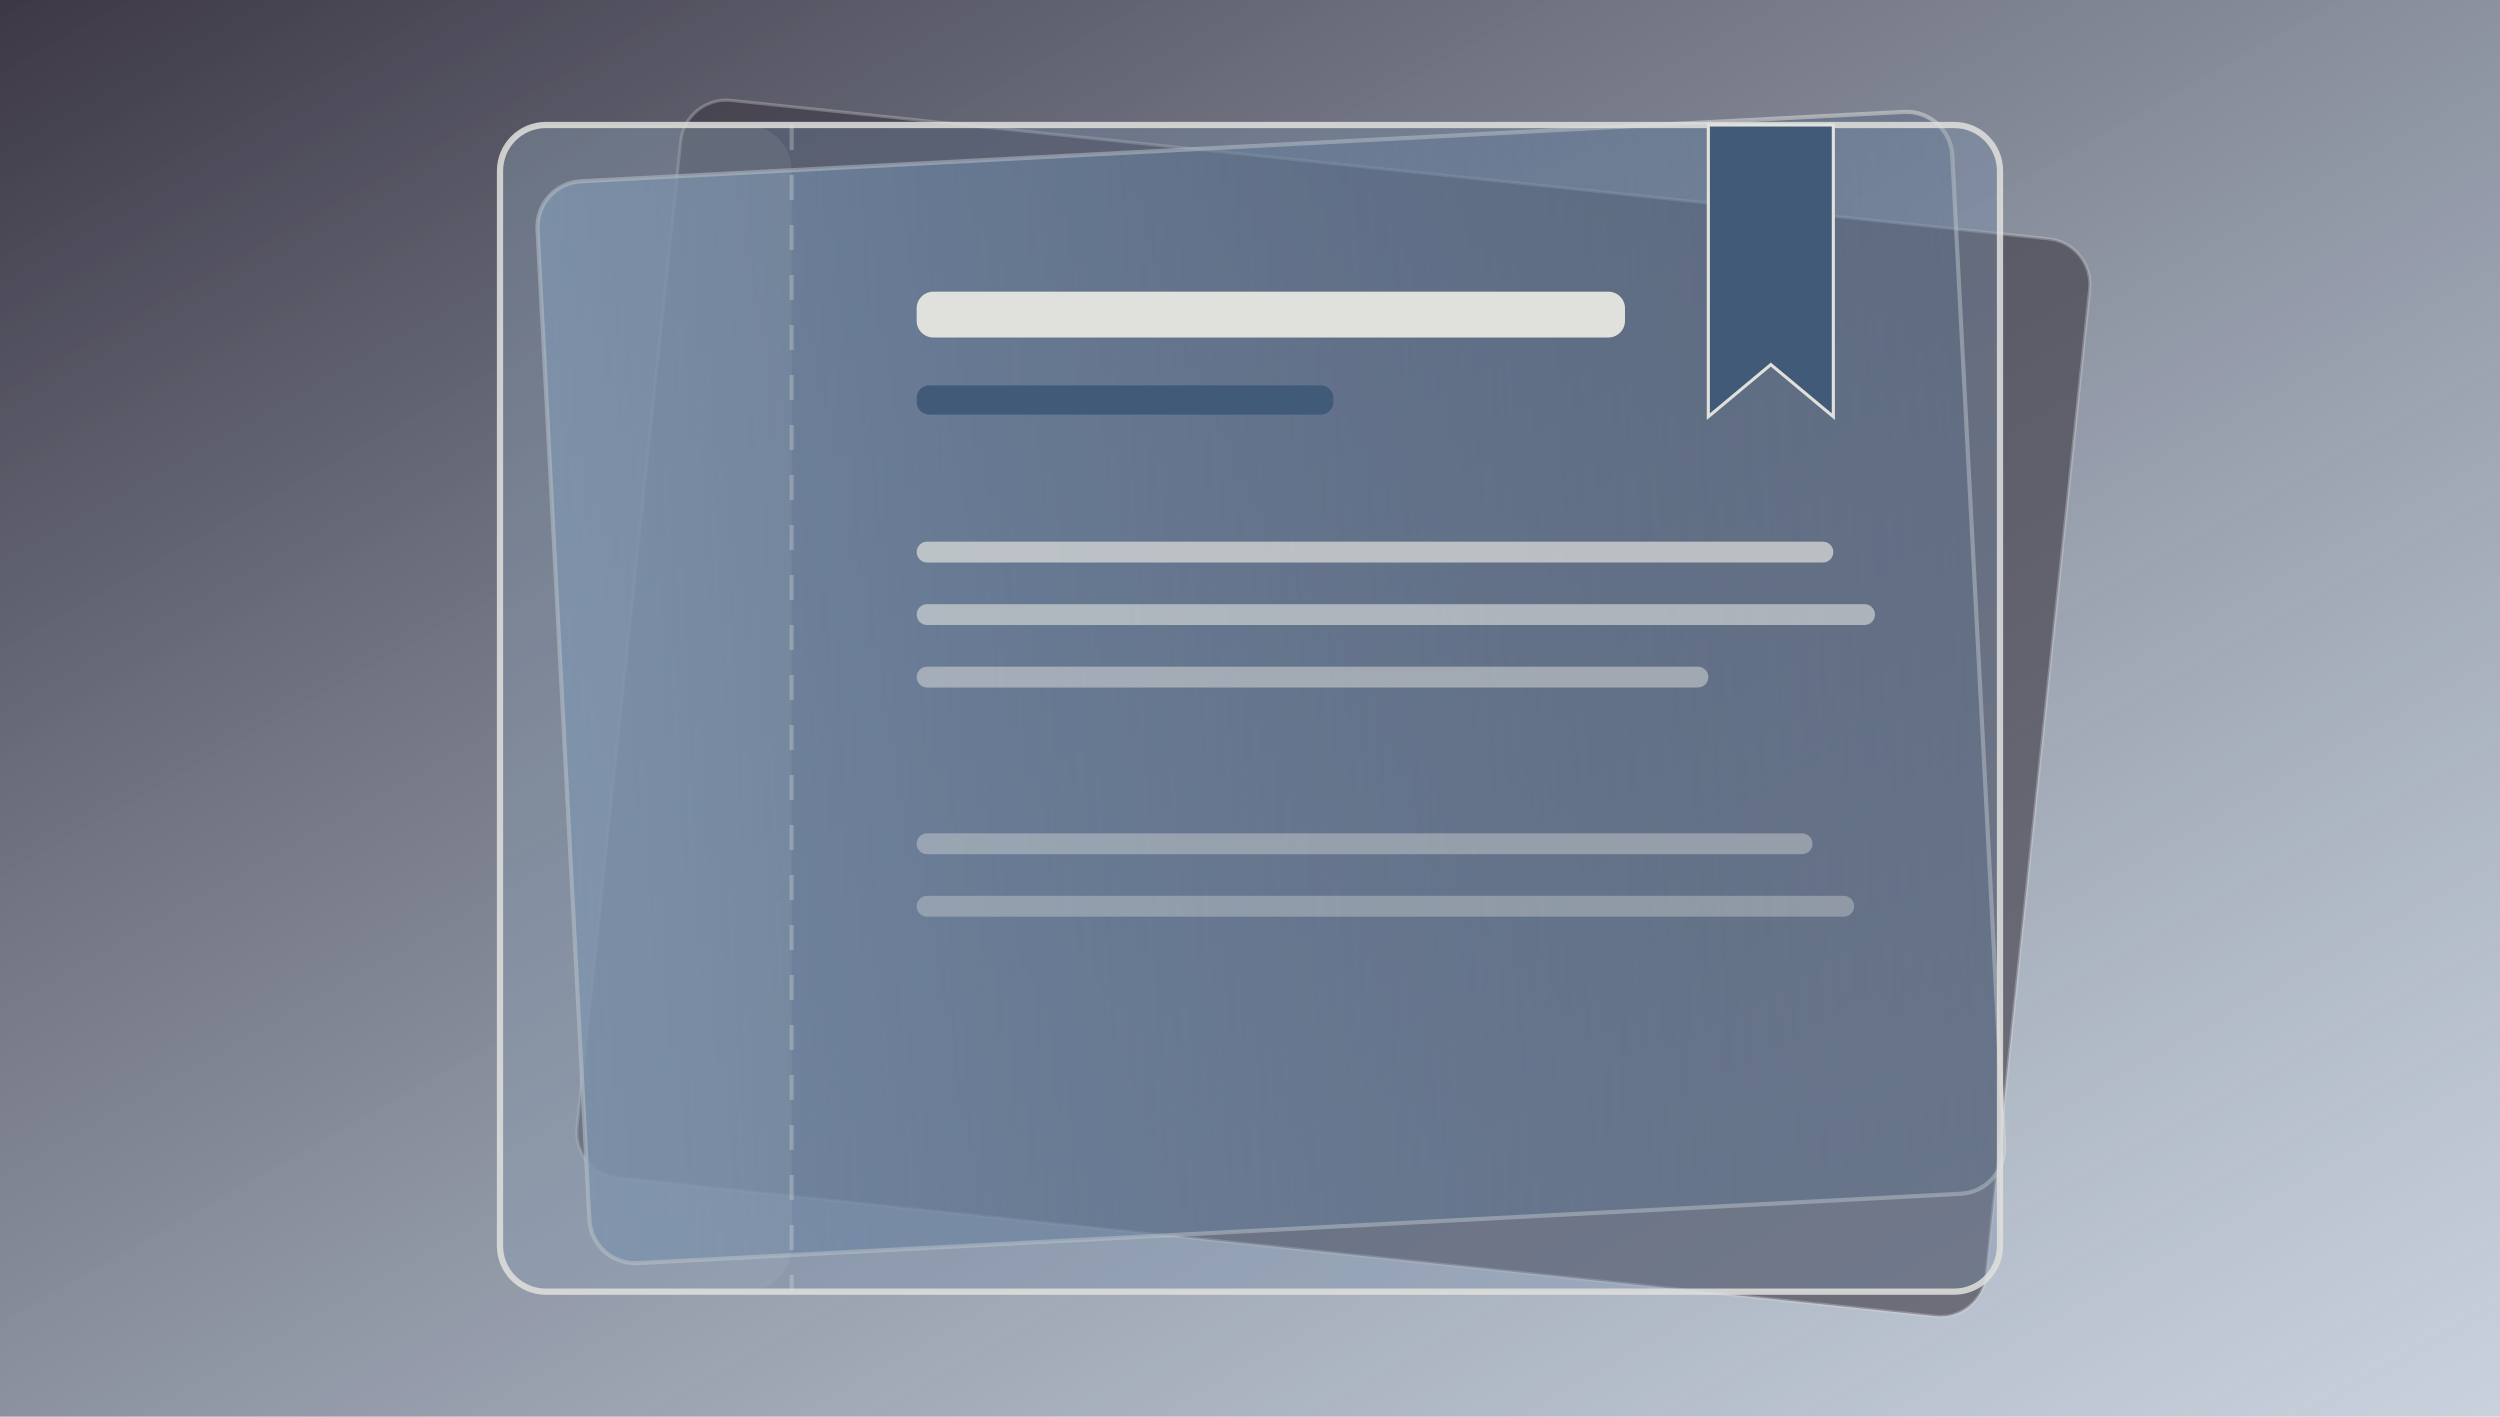
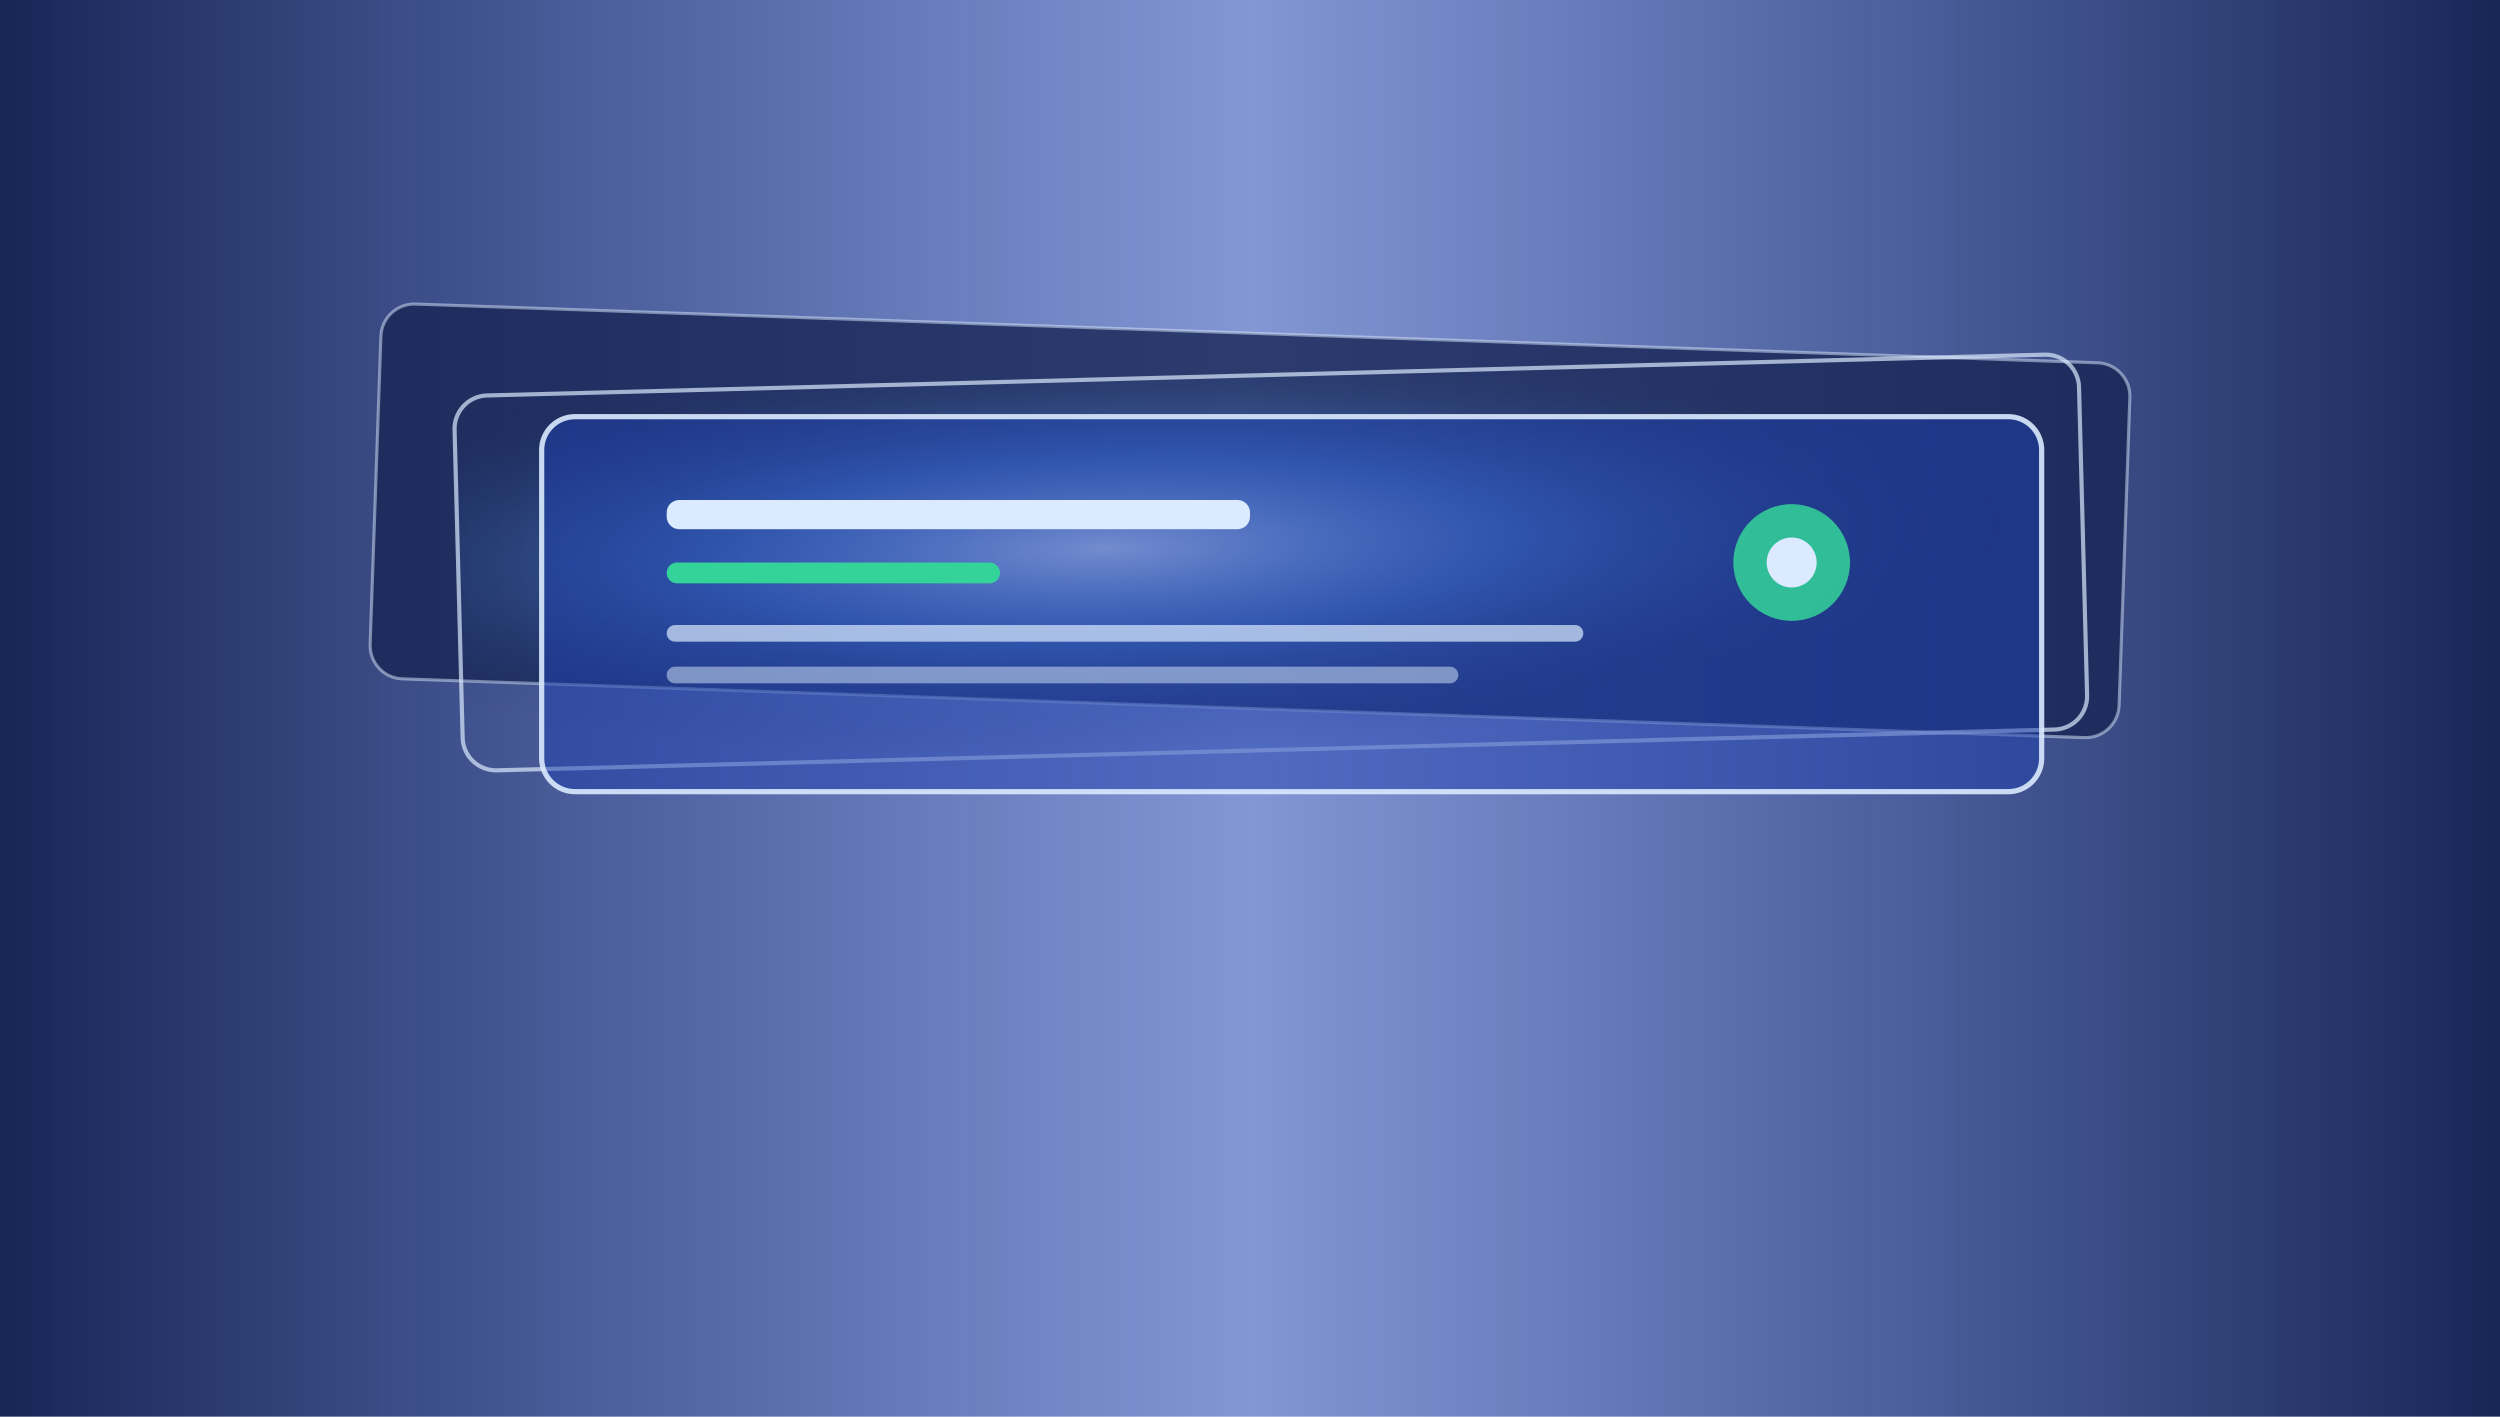
<svg xmlns="http://www.w3.org/2000/svg" viewBox="0 0 1200 680" preserveAspectRatio="xMidYMid slice" width="100%" height="100%">
  <defs>
-     <linearGradient id="g_publication_4" x1="0%" y1="0%" x2="100%" y2="100%">
-       <stop offset="0%" stop-color="#3c3744" />
-       <stop offset="100%" stop-color="#778da9" stop-opacity="0.4" />
+     <linearGradient id="grad_publication_4" x1="0%" y1="0%" x2="100%" y2="0%">
+       <stop offset="0%" stop-color="#172554" />
+       <stop offset="50%" stop-color="#1E40AF" stop-opacity="0.55" />
+       <stop offset="100%" stop-color="#172554" />
    </linearGradient>
-     <linearGradient id="glow_publication_4" x1="0%" y1="0%" x2="100%" y2="0%">
-       <stop offset="0%" stop-color="#778da9" stop-opacity="0.85" />
-       <stop offset="100%" stop-color="#415a77" stop-opacity="0.25" />
-     </linearGradient>
+     <radialGradient id="glow_publication_4" cx="40%" cy="45%" r="55%">
+       <stop offset="0%" stop-color="#DBEAFE" stop-opacity="0.9" />
+       <stop offset="45%" stop-color="#60A5FA" stop-opacity="0.45" />
+       <stop offset="100%" stop-color="#172554" stop-opacity="0" />
+     </radialGradient>
  </defs>
-   <rect width="1200" height="680" fill="url(#g_publication_4)" />
-   <rect x="300" y="80" width="680" height="520" rx="22" transform="rotate(6 640 340)" fill="#3c3744" fill-opacity="0.6" stroke="#e0e1dd" stroke-width="1.5" stroke-opacity="0.3" />
-   <rect x="270" y="70" width="680" height="520" rx="22" transform="rotate(-3 610 330)" fill="url(#glow_publication_4)" stroke="#e0e1dd" stroke-width="2" stroke-opacity="0.5" />
-   <rect x="240" y="60" width="720" height="560" rx="22" fill="#778da9" fill-opacity="0.35" stroke="#e0e1dd" stroke-width="3" stroke-opacity="0.85" />
-   <line x1="380" y1="60" x2="380" y2="620" stroke="#e0e1dd" stroke-width="2" stroke-opacity="0.3" stroke-dasharray="12 12" />
-   <rect x="240" y="60" width="140" height="560" rx="22" fill="#e0e1dd" fill-opacity="0.08" />
-   <rect x="440" y="140" width="340" height="22" rx="8" fill="#e0e1dd" />
-   <rect x="440" y="185" width="200" height="14" rx="6" fill="#415a77" />
-   <rect x="440" y="260" width="440" height="10" rx="5" fill="#e0e1dd" fill-opacity="0.7" />
-   <rect x="440" y="290" width="460" height="10" rx="5" fill="#e0e1dd" fill-opacity="0.6" />
-   <rect x="440" y="320" width="380" height="10" rx="5" fill="#e0e1dd" fill-opacity="0.5" />
-   <rect x="440" y="400" width="430" height="10" rx="5" fill="#e0e1dd" fill-opacity="0.4" />
-   <rect x="440" y="430" width="450" height="10" rx="5" fill="#e0e1dd" fill-opacity="0.35" />
-   <path d="M 820 60 L 880 60 L 880 200 L 850 175 L 820 200 Z" fill="#415a77" stroke="#e0e1dd" stroke-width="1.5" />
+   <rect width="1200" height="680" fill="url(#grad_publication_4)" />
+   <rect x="180" y="160" width="840" height="180" rx="16" transform="rotate(2 600 250)" fill="#172554" fill-opacity="0.8" stroke="#DBEAFE" stroke-width="1.5" stroke-opacity="0.5" />
+   <rect x="220" y="180" width="780" height="180" rx="16" transform="rotate(-1.5 610 270)" fill="url(#glow_publication_4)" stroke="#DBEAFE" stroke-width="2" stroke-opacity="0.7" />
+   <rect x="260" y="200" width="720" height="180" rx="16" fill="#1E40AF" fill-opacity="0.5" stroke="#DBEAFE" stroke-width="2.5" stroke-opacity="0.9" />
+   <rect x="320" y="240" width="280" height="14" rx="6" fill="#DBEAFE" />
+   <rect x="320" y="270" width="160" height="10" rx="5" fill="#34D399" />
+   <rect x="320" y="300" width="440" height="8" rx="4" fill="#DBEAFE" fill-opacity="0.7" />
+   <rect x="320" y="320" width="380" height="8" rx="4" fill="#DBEAFE" fill-opacity="0.5" />
+   <circle cx="860" cy="270" r="28" fill="#34D399" opacity="0.85" />
+   <circle cx="860" cy="270" r="12" fill="#DBEAFE" />
</svg>
